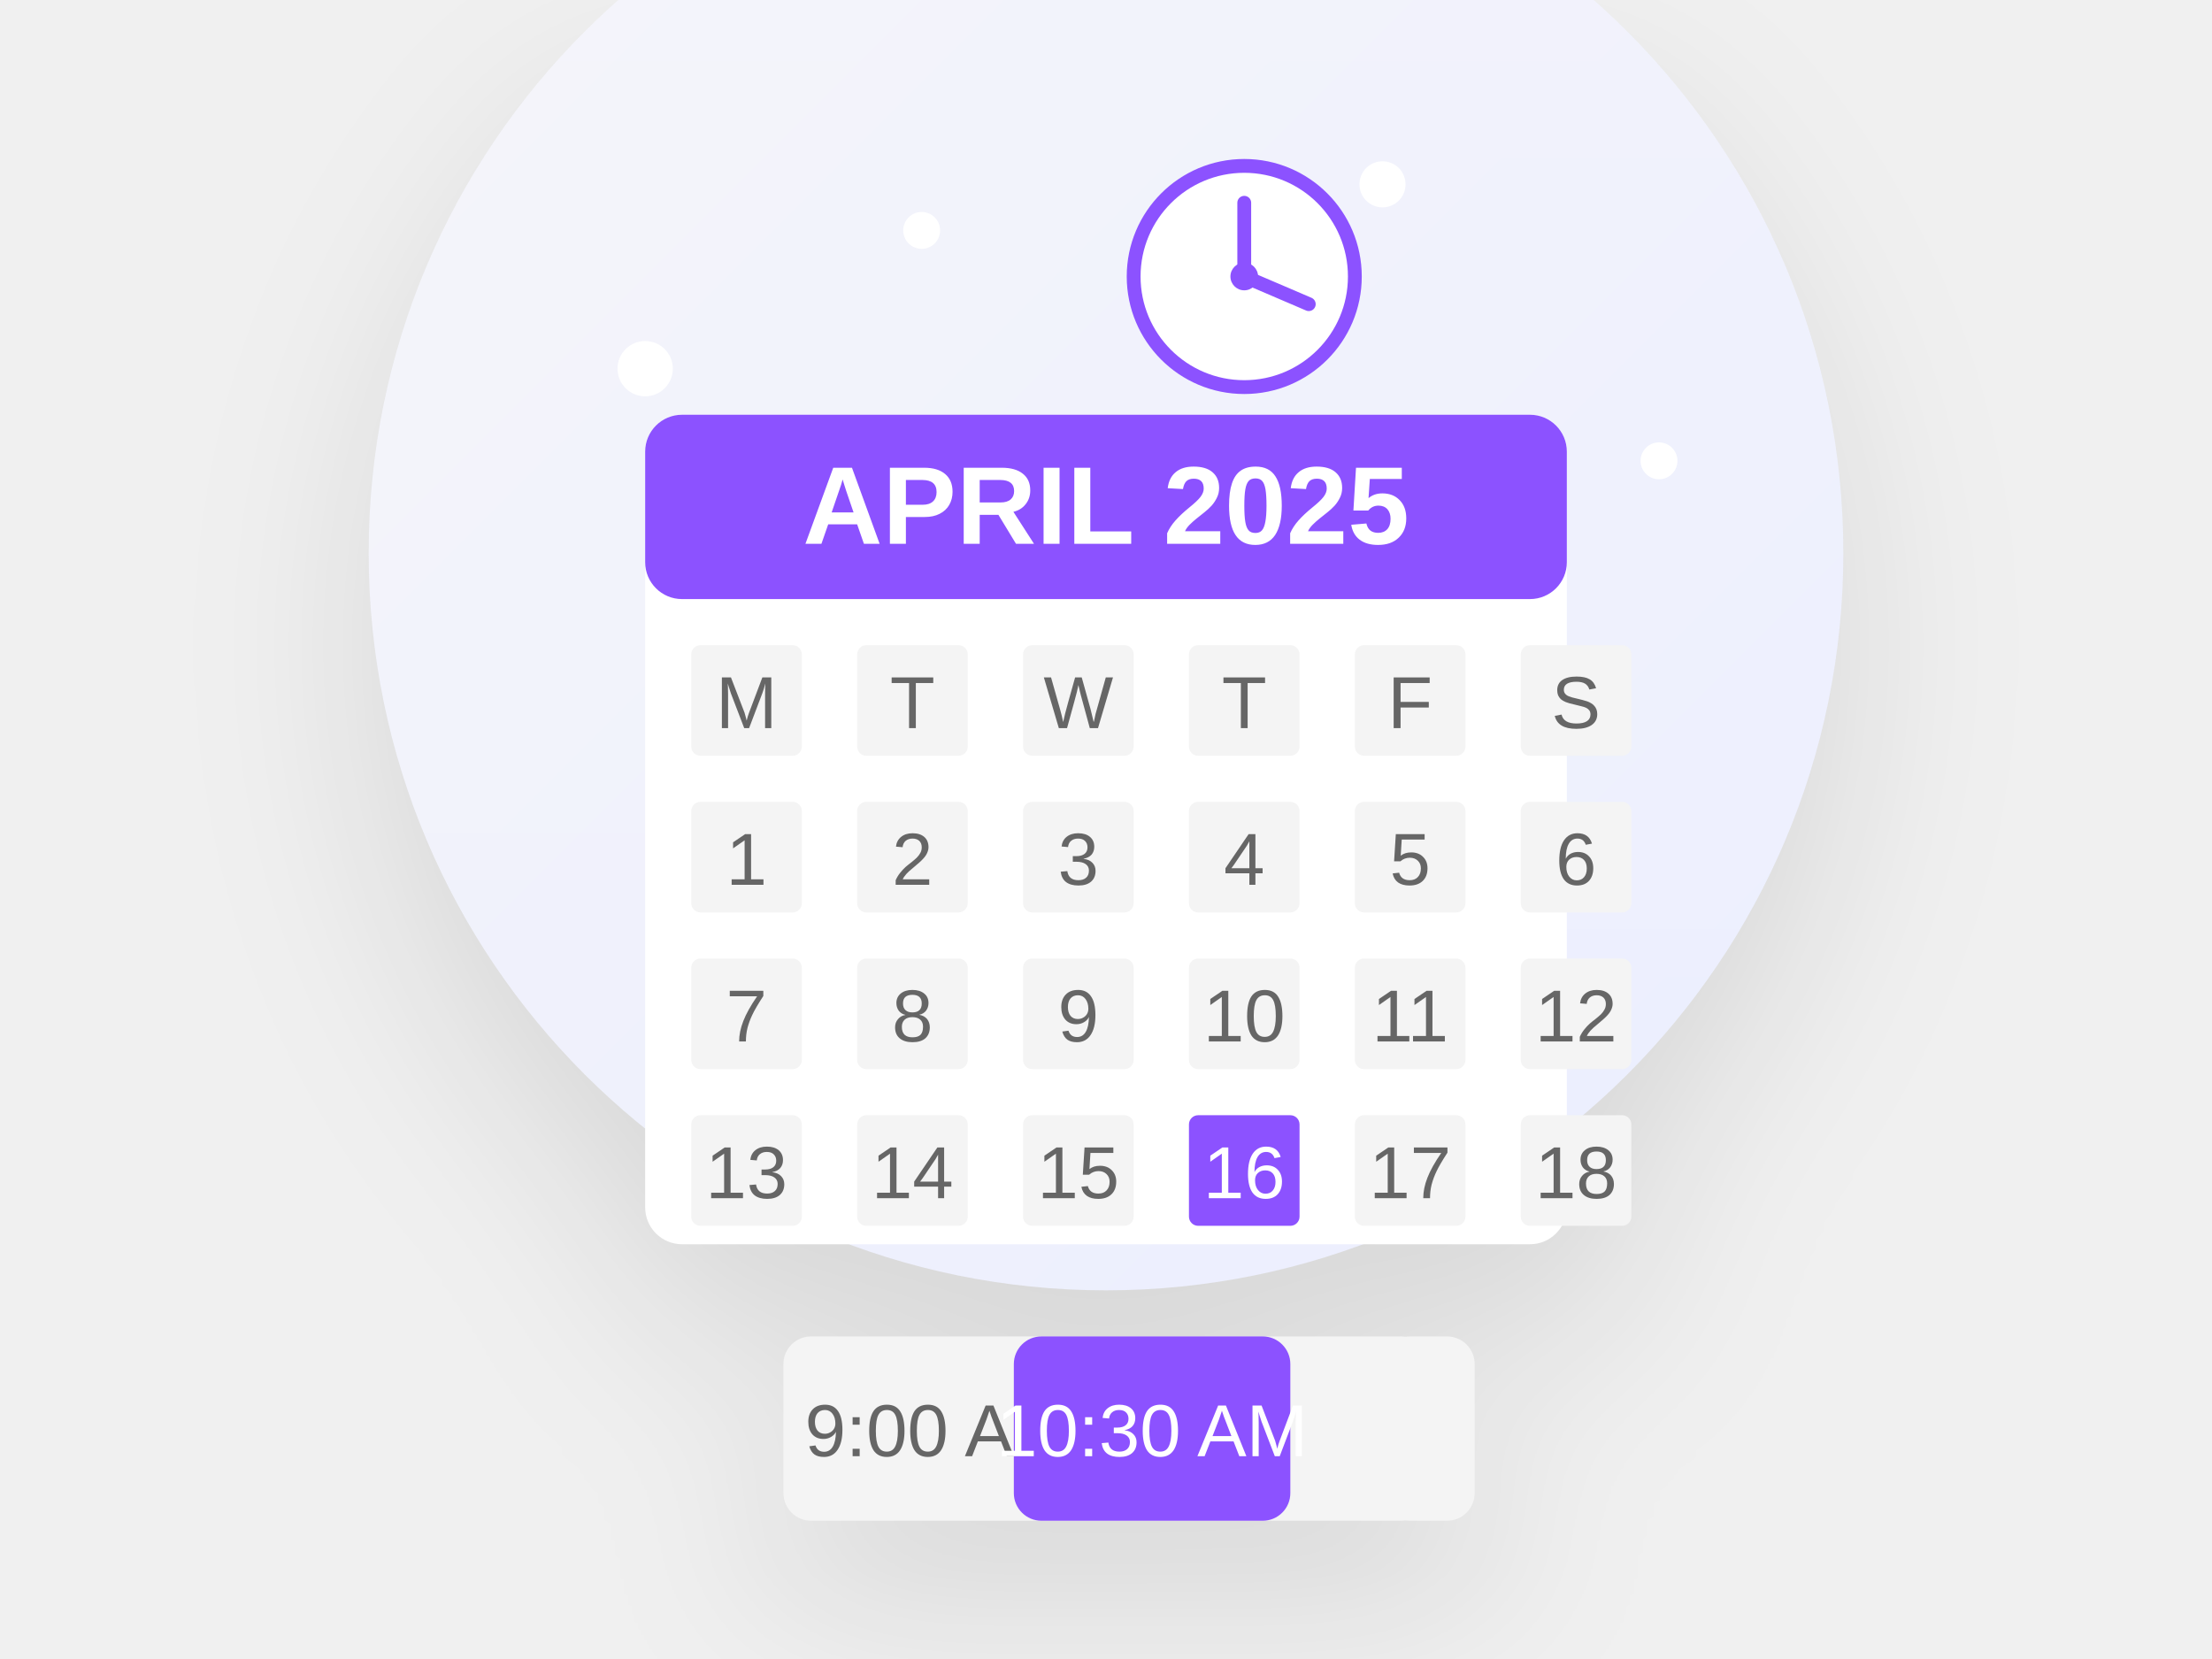
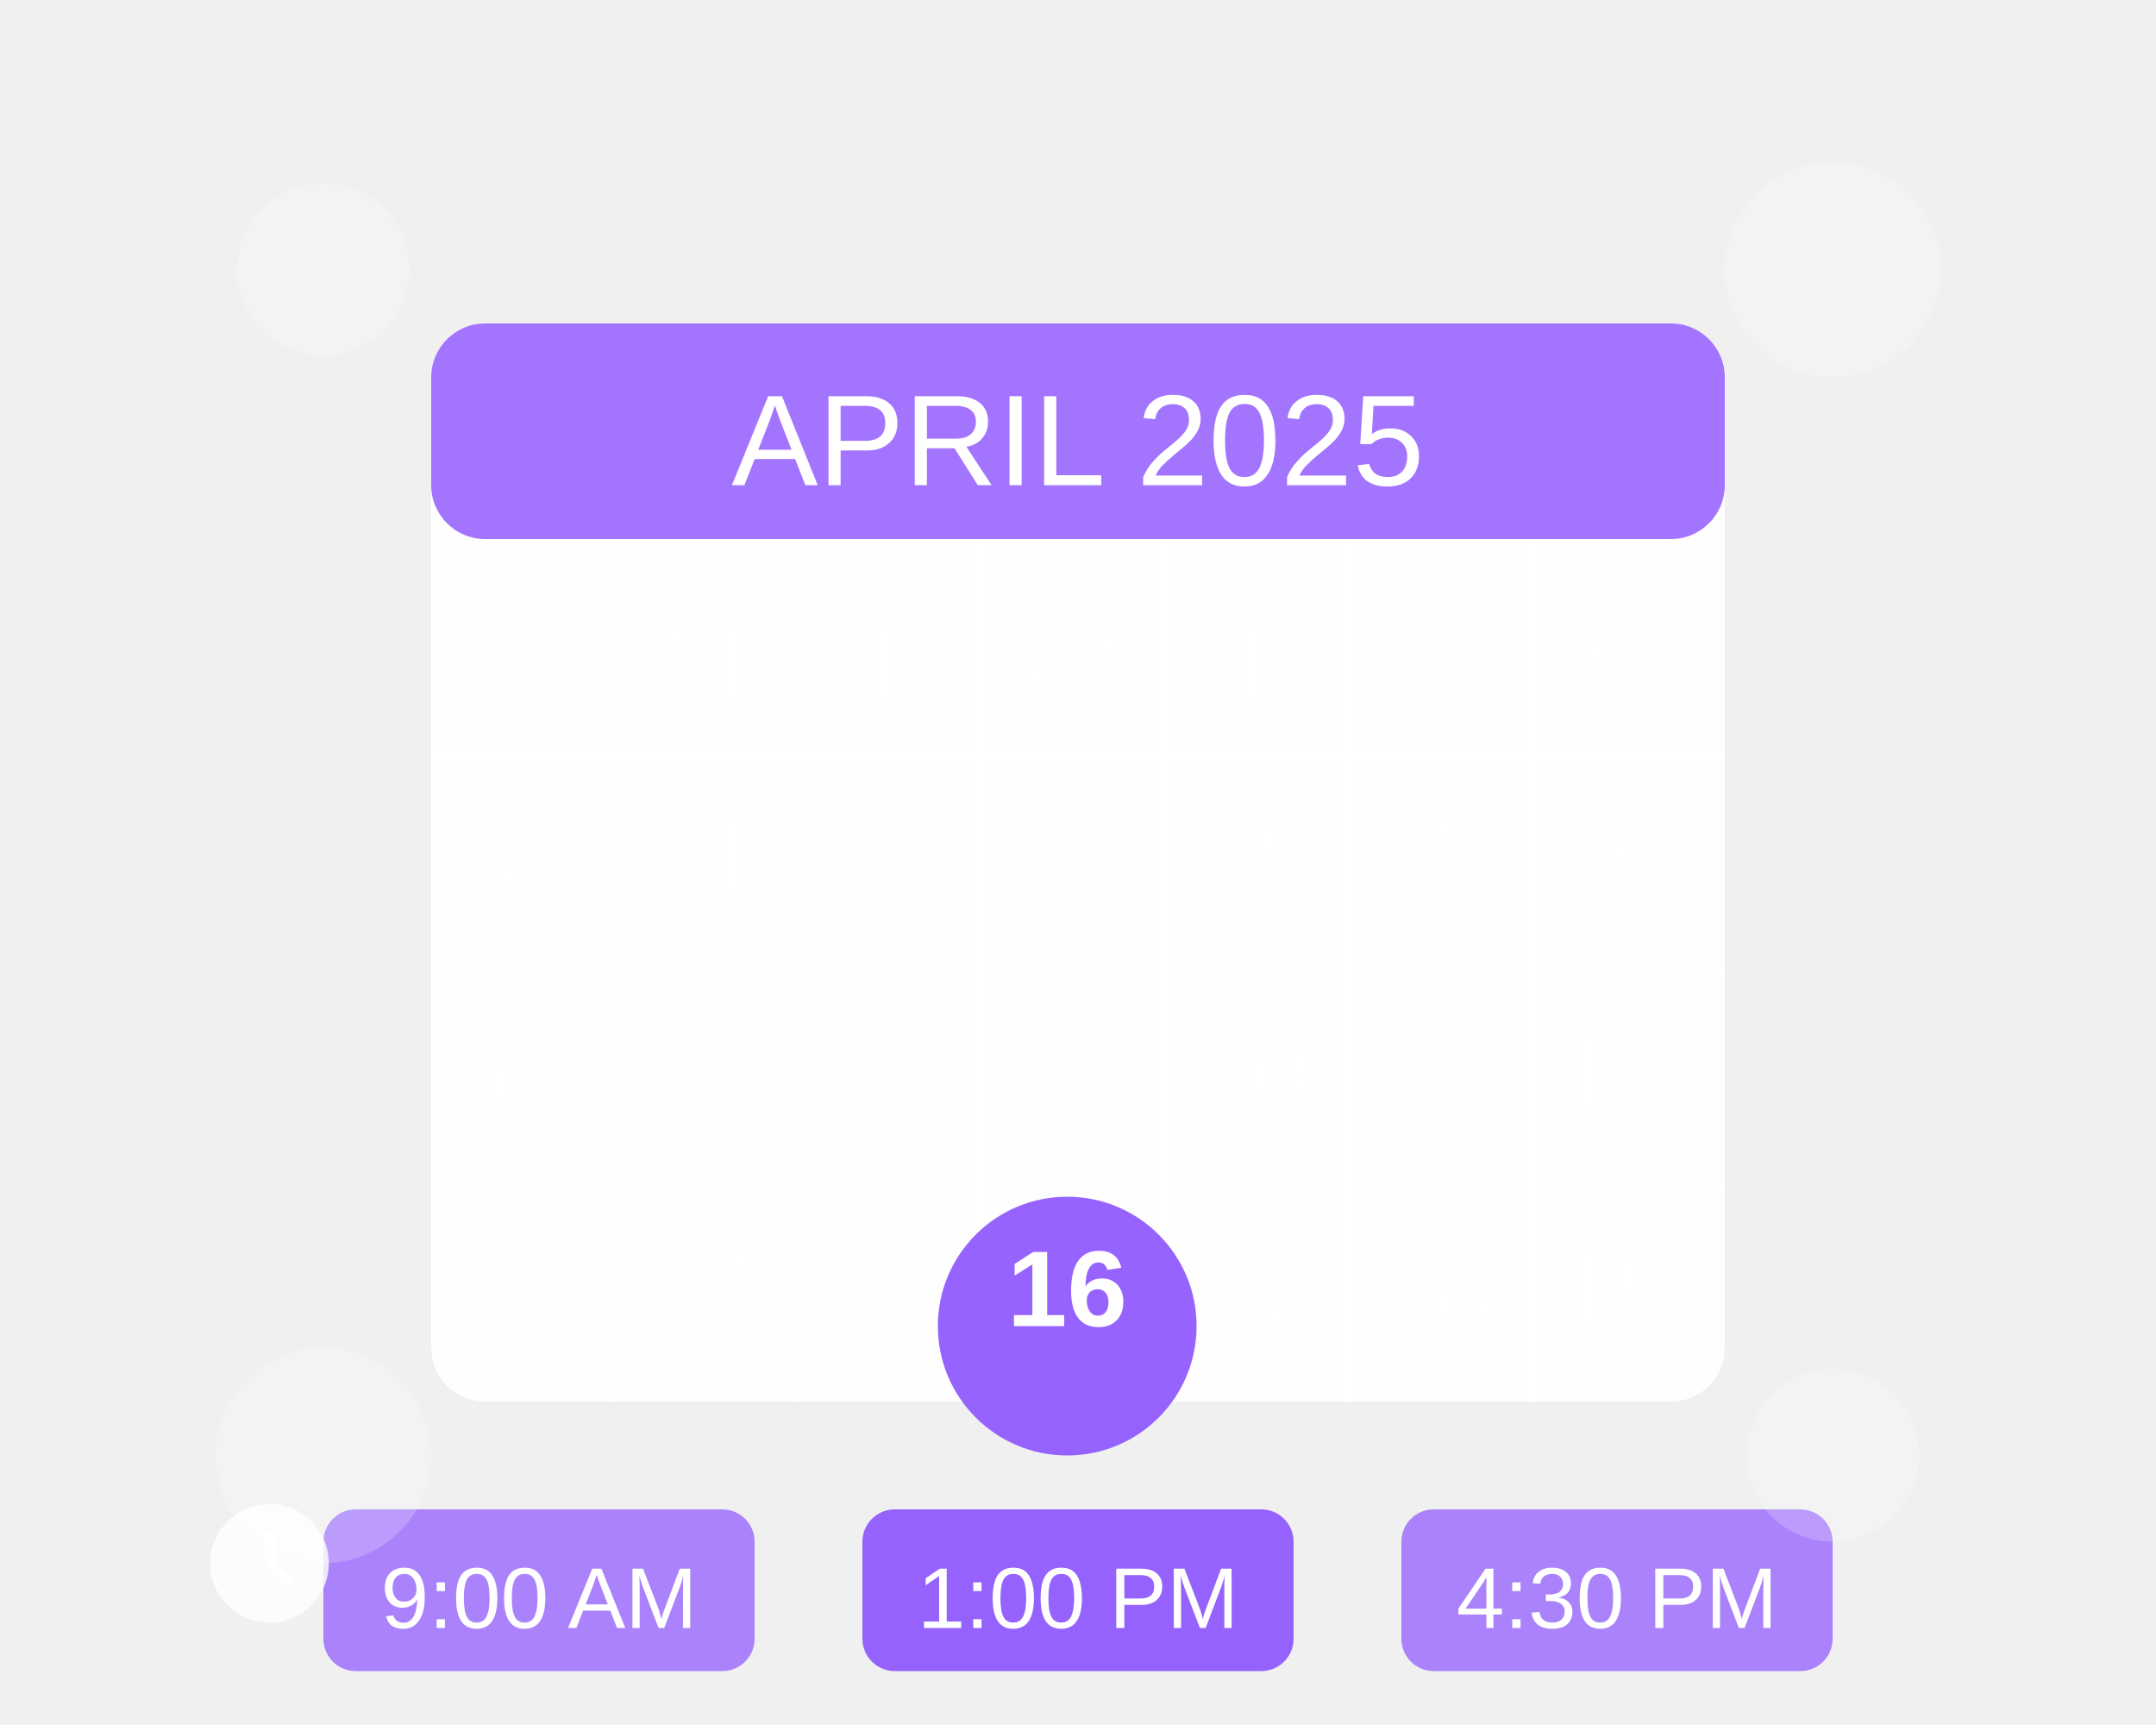
- <svg xmlns="http://www.w3.org/2000/svg" width="240" height="180" viewBox="0 0 240 180" fill="none">
-   <g filter="url(#filter0_d)">
-     <path d="M120 140C164.183 140 200 104.183 200 60C200 15.817 164.183 -20 120 -20C75.817 -20 40 15.817 40 60C40 104.183 75.817 140 120 140Z" fill="url(#paint0_linear)" />
-     <circle cx="120" cy="60" r="80" fill="url(#paint1_linear)" fill-opacity="0.6" />
-     <rect x="70" y="45" width="100" height="90" rx="4" fill="white" />
-     <rect x="70" y="45" width="100" height="20" rx="4" fill="#8C52FF" />
-     <text x="120" y="59" text-anchor="middle" font-family="Arial" font-size="12" font-weight="bold" fill="white">APRIL 2025</text>
-     <rect x="75" y="70" width="12" height="12" rx="1" fill="#F4F4F4" />
-     <text x="81" y="79" text-anchor="middle" font-family="Arial" font-size="8" fill="#666666">M</text>
-     <rect x="93" y="70" width="12" height="12" rx="1" fill="#F4F4F4" />
-     <text x="99" y="79" text-anchor="middle" font-family="Arial" font-size="8" fill="#666666">T</text>
-     <rect x="111" y="70" width="12" height="12" rx="1" fill="#F4F4F4" />
-     <text x="117" y="79" text-anchor="middle" font-family="Arial" font-size="8" fill="#666666">W</text>
-     <rect x="129" y="70" width="12" height="12" rx="1" fill="#F4F4F4" />
-     <text x="135" y="79" text-anchor="middle" font-family="Arial" font-size="8" fill="#666666">T</text>
-     <rect x="147" y="70" width="12" height="12" rx="1" fill="#F4F4F4" />
-     <text x="153" y="79" text-anchor="middle" font-family="Arial" font-size="8" fill="#666666">F</text>
-     <rect x="165" y="70" width="12" height="12" rx="1" fill="#F4F4F4" />
-     <text x="171" y="79" text-anchor="middle" font-family="Arial" font-size="8" fill="#666666">S</text>
-     <rect x="75" y="87" width="12" height="12" rx="1" fill="#F4F4F4" />
-     <text x="81" y="96" text-anchor="middle" font-family="Arial" font-size="8" fill="#666666">1</text>
-     <rect x="93" y="87" width="12" height="12" rx="1" fill="#F4F4F4" />
-     <text x="99" y="96" text-anchor="middle" font-family="Arial" font-size="8" fill="#666666">2</text>
-     <rect x="111" y="87" width="12" height="12" rx="1" fill="#F4F4F4" />
-     <text x="117" y="96" text-anchor="middle" font-family="Arial" font-size="8" fill="#666666">3</text>
-     <rect x="129" y="87" width="12" height="12" rx="1" fill="#F4F4F4" />
-     <text x="135" y="96" text-anchor="middle" font-family="Arial" font-size="8" fill="#666666">4</text>
-     <rect x="147" y="87" width="12" height="12" rx="1" fill="#F4F4F4" />
-     <text x="153" y="96" text-anchor="middle" font-family="Arial" font-size="8" fill="#666666">5</text>
-     <rect x="165" y="87" width="12" height="12" rx="1" fill="#F4F4F4" />
-     <text x="171" y="96" text-anchor="middle" font-family="Arial" font-size="8" fill="#666666">6</text>
-     <rect x="75" y="104" width="12" height="12" rx="1" fill="#F4F4F4" />
-     <text x="81" y="113" text-anchor="middle" font-family="Arial" font-size="8" fill="#666666">7</text>
-     <rect x="93" y="104" width="12" height="12" rx="1" fill="#F4F4F4" />
-     <text x="99" y="113" text-anchor="middle" font-family="Arial" font-size="8" fill="#666666">8</text>
-     <rect x="111" y="104" width="12" height="12" rx="1" fill="#F4F4F4" />
-     <text x="117" y="113" text-anchor="middle" font-family="Arial" font-size="8" fill="#666666">9</text>
-     <rect x="129" y="104" width="12" height="12" rx="1" fill="#F4F4F4" />
-     <text x="135" y="113" text-anchor="middle" font-family="Arial" font-size="8" fill="#666666">10</text>
-     <rect x="147" y="104" width="12" height="12" rx="1" fill="#F4F4F4" />
-     <text x="153" y="113" text-anchor="middle" font-family="Arial" font-size="8" fill="#666666">11</text>
-     <rect x="165" y="104" width="12" height="12" rx="1" fill="#F4F4F4" />
-     <text x="171" y="113" text-anchor="middle" font-family="Arial" font-size="8" fill="#666666">12</text>
-     <rect x="75" y="121" width="12" height="12" rx="1" fill="#F4F4F4" />
-     <text x="81" y="130" text-anchor="middle" font-family="Arial" font-size="8" fill="#666666">13</text>
-     <rect x="93" y="121" width="12" height="12" rx="1" fill="#F4F4F4" />
-     <text x="99" y="130" text-anchor="middle" font-family="Arial" font-size="8" fill="#666666">14</text>
-     <rect x="111" y="121" width="12" height="12" rx="1" fill="#F4F4F4" />
-     <text x="117" y="130" text-anchor="middle" font-family="Arial" font-size="8" fill="#666666">15</text>
-     <rect x="129" y="121" width="12" height="12" rx="1" fill="#8C52FF" />
-     <text x="135" y="130" text-anchor="middle" font-family="Arial" font-size="8" fill="white">16</text>
-     <rect x="147" y="121" width="12" height="12" rx="1" fill="#F4F4F4" />
-     <text x="153" y="130" text-anchor="middle" font-family="Arial" font-size="8" fill="#666666">17</text>
-     <rect x="165" y="121" width="12" height="12" rx="1" fill="#F4F4F4" />
-     <text x="171" y="130" text-anchor="middle" font-family="Arial" font-size="8" fill="#666666">18</text>
-     <rect x="85" y="145" width="70" height="20" rx="3" fill="#F4F4F4" />
-     <text x="102" y="158" text-anchor="middle" font-family="Arial" font-size="8" fill="#666666">9:00 AM</text>
-     <rect x="110" y="145" width="30" height="20" rx="3" fill="#8C52FF" />
-     <text x="125" y="158" text-anchor="middle" font-family="Arial" font-size="8" fill="white">10:30 AM</text>
-     <rect x="150" y="145" width="10" height="20" rx="3" fill="#F4F4F4" />
-     <circle cx="135" cy="30" r="12" fill="white" stroke="#8C52FF" stroke-width="1.5" />
-     <line x1="135" y1="30" x2="135" y2="22" stroke="#8C52FF" stroke-width="1.5" stroke-linecap="round" />
-     <line x1="135" y1="30" x2="142" y2="33" stroke="#8C52FF" stroke-width="1.5" stroke-linecap="round" />
-     <circle cx="135" cy="30" r="1.5" fill="#8C52FF" />
-     <circle cx="70" cy="40" r="3" fill="white" />
-     <circle cx="180" cy="50" r="2" fill="white" />
-     <circle cx="150" cy="20" r="2.5" fill="white" />
-     <circle cx="100" cy="25" r="2" fill="white" />
+ <svg xmlns="http://www.w3.org/2000/svg" width="200px" height="160px" viewBox="0 0 200 160" version="1.1">
+   <g stroke="none" stroke-width="1" fill="none" fill-rule="evenodd">
+     <rect x="40" y="30" width="120" height="100" rx="5" fill="#ffffff" opacity="0.9" />
+     <rect x="40" y="30" width="120" height="20" rx="5" fill="#8c52ff" opacity="0.8" />
+     <text x="100" y="45" font-family="Arial" font-size="12" text-anchor="middle" fill="#ffffff">APRIL 2025</text>
+     <line x1="40" y1="70" x2="160" y2="70" stroke="#ffffff" stroke-width="1" opacity="0.5" />
+     <line x1="40" y1="90" x2="160" y2="90" stroke="#ffffff" stroke-width="1" opacity="0.5" />
+     <line x1="40" y1="110" x2="160" y2="110" stroke="#ffffff" stroke-width="1" opacity="0.5" />
+     <line x1="57" y1="50" x2="57" y2="130" stroke="#ffffff" stroke-width="1" opacity="0.5" />
+     <line x1="74" y1="50" x2="74" y2="130" stroke="#ffffff" stroke-width="1" opacity="0.5" />
+     <line x1="91" y1="50" x2="91" y2="130" stroke="#ffffff" stroke-width="1" opacity="0.5" />
+     <line x1="108" y1="50" x2="108" y2="130" stroke="#ffffff" stroke-width="1" opacity="0.5" />
+     <line x1="125" y1="50" x2="125" y2="130" stroke="#ffffff" stroke-width="1" opacity="0.5" />
+     <line x1="142" y1="50" x2="142" y2="130" stroke="#ffffff" stroke-width="1" opacity="0.5" />
+     <text x="48" y="65" font-family="Arial" font-size="10" text-anchor="middle" fill="#ffffff">S</text>
+     <text x="65" y="65" font-family="Arial" font-size="10" text-anchor="middle" fill="#ffffff">M</text>
+     <text x="82" y="65" font-family="Arial" font-size="10" text-anchor="middle" fill="#ffffff">T</text>
+     <text x="99" y="65" font-family="Arial" font-size="10" text-anchor="middle" fill="#ffffff">W</text>
+     <text x="116" y="65" font-family="Arial" font-size="10" text-anchor="middle" fill="#ffffff">T</text>
+     <text x="133" y="65" font-family="Arial" font-size="10" text-anchor="middle" fill="#ffffff">F</text>
+     <text x="150" y="65" font-family="Arial" font-size="10" text-anchor="middle" fill="#ffffff">S</text>
+     <text x="48" y="83" font-family="Arial" font-size="10" text-anchor="middle" fill="#ffffff">30</text>
+     <text x="65" y="83" font-family="Arial" font-size="10" text-anchor="middle" fill="#ffffff">31</text>
+     <text x="82" y="83" font-family="Arial" font-size="10" text-anchor="middle" fill="#ffffff">1</text>
+     <text x="99" y="83" font-family="Arial" font-size="10" text-anchor="middle" fill="#ffffff">2</text>
+     <text x="116" y="83" font-family="Arial" font-size="10" text-anchor="middle" fill="#ffffff">3</text>
+     <text x="133" y="83" font-family="Arial" font-size="10" text-anchor="middle" fill="#ffffff">4</text>
+     <text x="150" y="83" font-family="Arial" font-size="10" text-anchor="middle" fill="#ffffff">5</text>
+     <text x="48" y="103" font-family="Arial" font-size="10" text-anchor="middle" fill="#ffffff">6</text>
+     <text x="65" y="103" font-family="Arial" font-size="10" text-anchor="middle" fill="#ffffff">7</text>
+     <text x="82" y="103" font-family="Arial" font-size="10" text-anchor="middle" fill="#ffffff">8</text>
+     <text x="99" y="103" font-family="Arial" font-size="10" text-anchor="middle" fill="#ffffff">9</text>
+     <text x="116" y="103" font-family="Arial" font-size="10" text-anchor="middle" fill="#ffffff">10</text>
+     <text x="133" y="103" font-family="Arial" font-size="10" text-anchor="middle" fill="#ffffff">11</text>
+     <text x="150" y="103" font-family="Arial" font-size="10" text-anchor="middle" fill="#ffffff">12</text>
+     <text x="48" y="123" font-family="Arial" font-size="10" text-anchor="middle" fill="#ffffff">13</text>
+     <text x="65" y="123" font-family="Arial" font-size="10" text-anchor="middle" fill="#ffffff">14</text>
+     <text x="82" y="123" font-family="Arial" font-size="10" text-anchor="middle" fill="#ffffff">15</text>
+     <circle cx="99" cy="123" r="12" fill="#8c52ff" opacity="0.9" />
+     <text x="99" y="123" font-family="Arial" font-size="10" text-anchor="middle" font-weight="bold" fill="#ffffff">16</text>
+     <text x="116" y="123" font-family="Arial" font-size="10" text-anchor="middle" fill="#ffffff">17</text>
+     <text x="133" y="123" font-family="Arial" font-size="10" text-anchor="middle" fill="#ffffff">18</text>
+     <text x="150" y="123" font-family="Arial" font-size="10" text-anchor="middle" fill="#ffffff">19</text>
+     <rect x="30" y="140" width="40" height="15" rx="3" fill="#8c52ff" opacity="0.7" />
+     <text x="50" y="151" font-family="Arial" font-size="8" text-anchor="middle" fill="#ffffff">9:00 AM</text>
+     <rect x="80" y="140" width="40" height="15" rx="3" fill="#8c52ff" opacity="0.9" />
+     <text x="100" y="151" font-family="Arial" font-size="8" text-anchor="middle" fill="#ffffff">1:00 PM</text>
+     <rect x="130" y="140" width="40" height="15" rx="3" fill="#8c52ff" opacity="0.7" />
+     <text x="150" y="151" font-family="Arial" font-size="8" text-anchor="middle" fill="#ffffff">4:30 PM</text>
+     <circle cx="30" cy="25" r="8" fill="#ffffff" opacity="0.2" />
+     <circle cx="170" cy="25" r="10" fill="#ffffff" opacity="0.2" />
+     <circle cx="30" cy="135" r="10" fill="#ffffff" opacity="0.2" />
+     <circle cx="170" cy="135" r="8" fill="#ffffff" opacity="0.2" />
+     <circle cx="25" cy="145" r="5" fill="#ffffff" opacity="0.8" stroke="#ffffff" stroke-width="1" />
+     <line x1="25" y1="145" x2="25" y2="142" stroke="#ffffff" stroke-width="1" />
+     <line x1="25" y1="145" x2="27" y2="147" stroke="#ffffff" stroke-width="1" />
  </g>
-   <defs>
-     <filter id="filter0_d" x="0" y="-40" width="240" height="220" filterUnits="userSpaceOnUse" color-interpolation-filters="sRGB">
-       <feFlood flood-opacity="0" result="BackgroundImageFix" />
-       <feColorMatrix in="SourceAlpha" type="matrix" values="0 0 0 0 0 0 0 0 0 0 0 0 0 0 0 0 0 0 127 0" />
-       <feOffset dy="10" />
-       <feGaussianBlur stdDeviation="10" />
-       <feColorMatrix type="matrix" values="0 0 0 0 0 0 0 0 0 0 0 0 0 0 0 0 0 0 0.1 0" />
-       <feBlend mode="normal" in2="BackgroundImageFix" result="effect1_dropShadow" />
-       <feBlend mode="normal" in="SourceGraphic" in2="effect1_dropShadow" result="shape" />
-     </filter>
-     <linearGradient id="paint0_linear" x1="40" y1="-20" x2="200" y2="140" gradientUnits="userSpaceOnUse">
-       <stop stop-color="#F4F4F9" />
-       <stop offset="1" stop-color="#EBEEFF" />
-     </linearGradient>
-     <linearGradient id="paint1_linear" x1="120" y1="-20" x2="120" y2="140" gradientUnits="userSpaceOnUse">
-       <stop stop-color="white" stop-opacity="0.2" />
-       <stop offset="1" stop-color="white" stop-opacity="0" />
-     </linearGradient>
-   </defs>
</svg>
